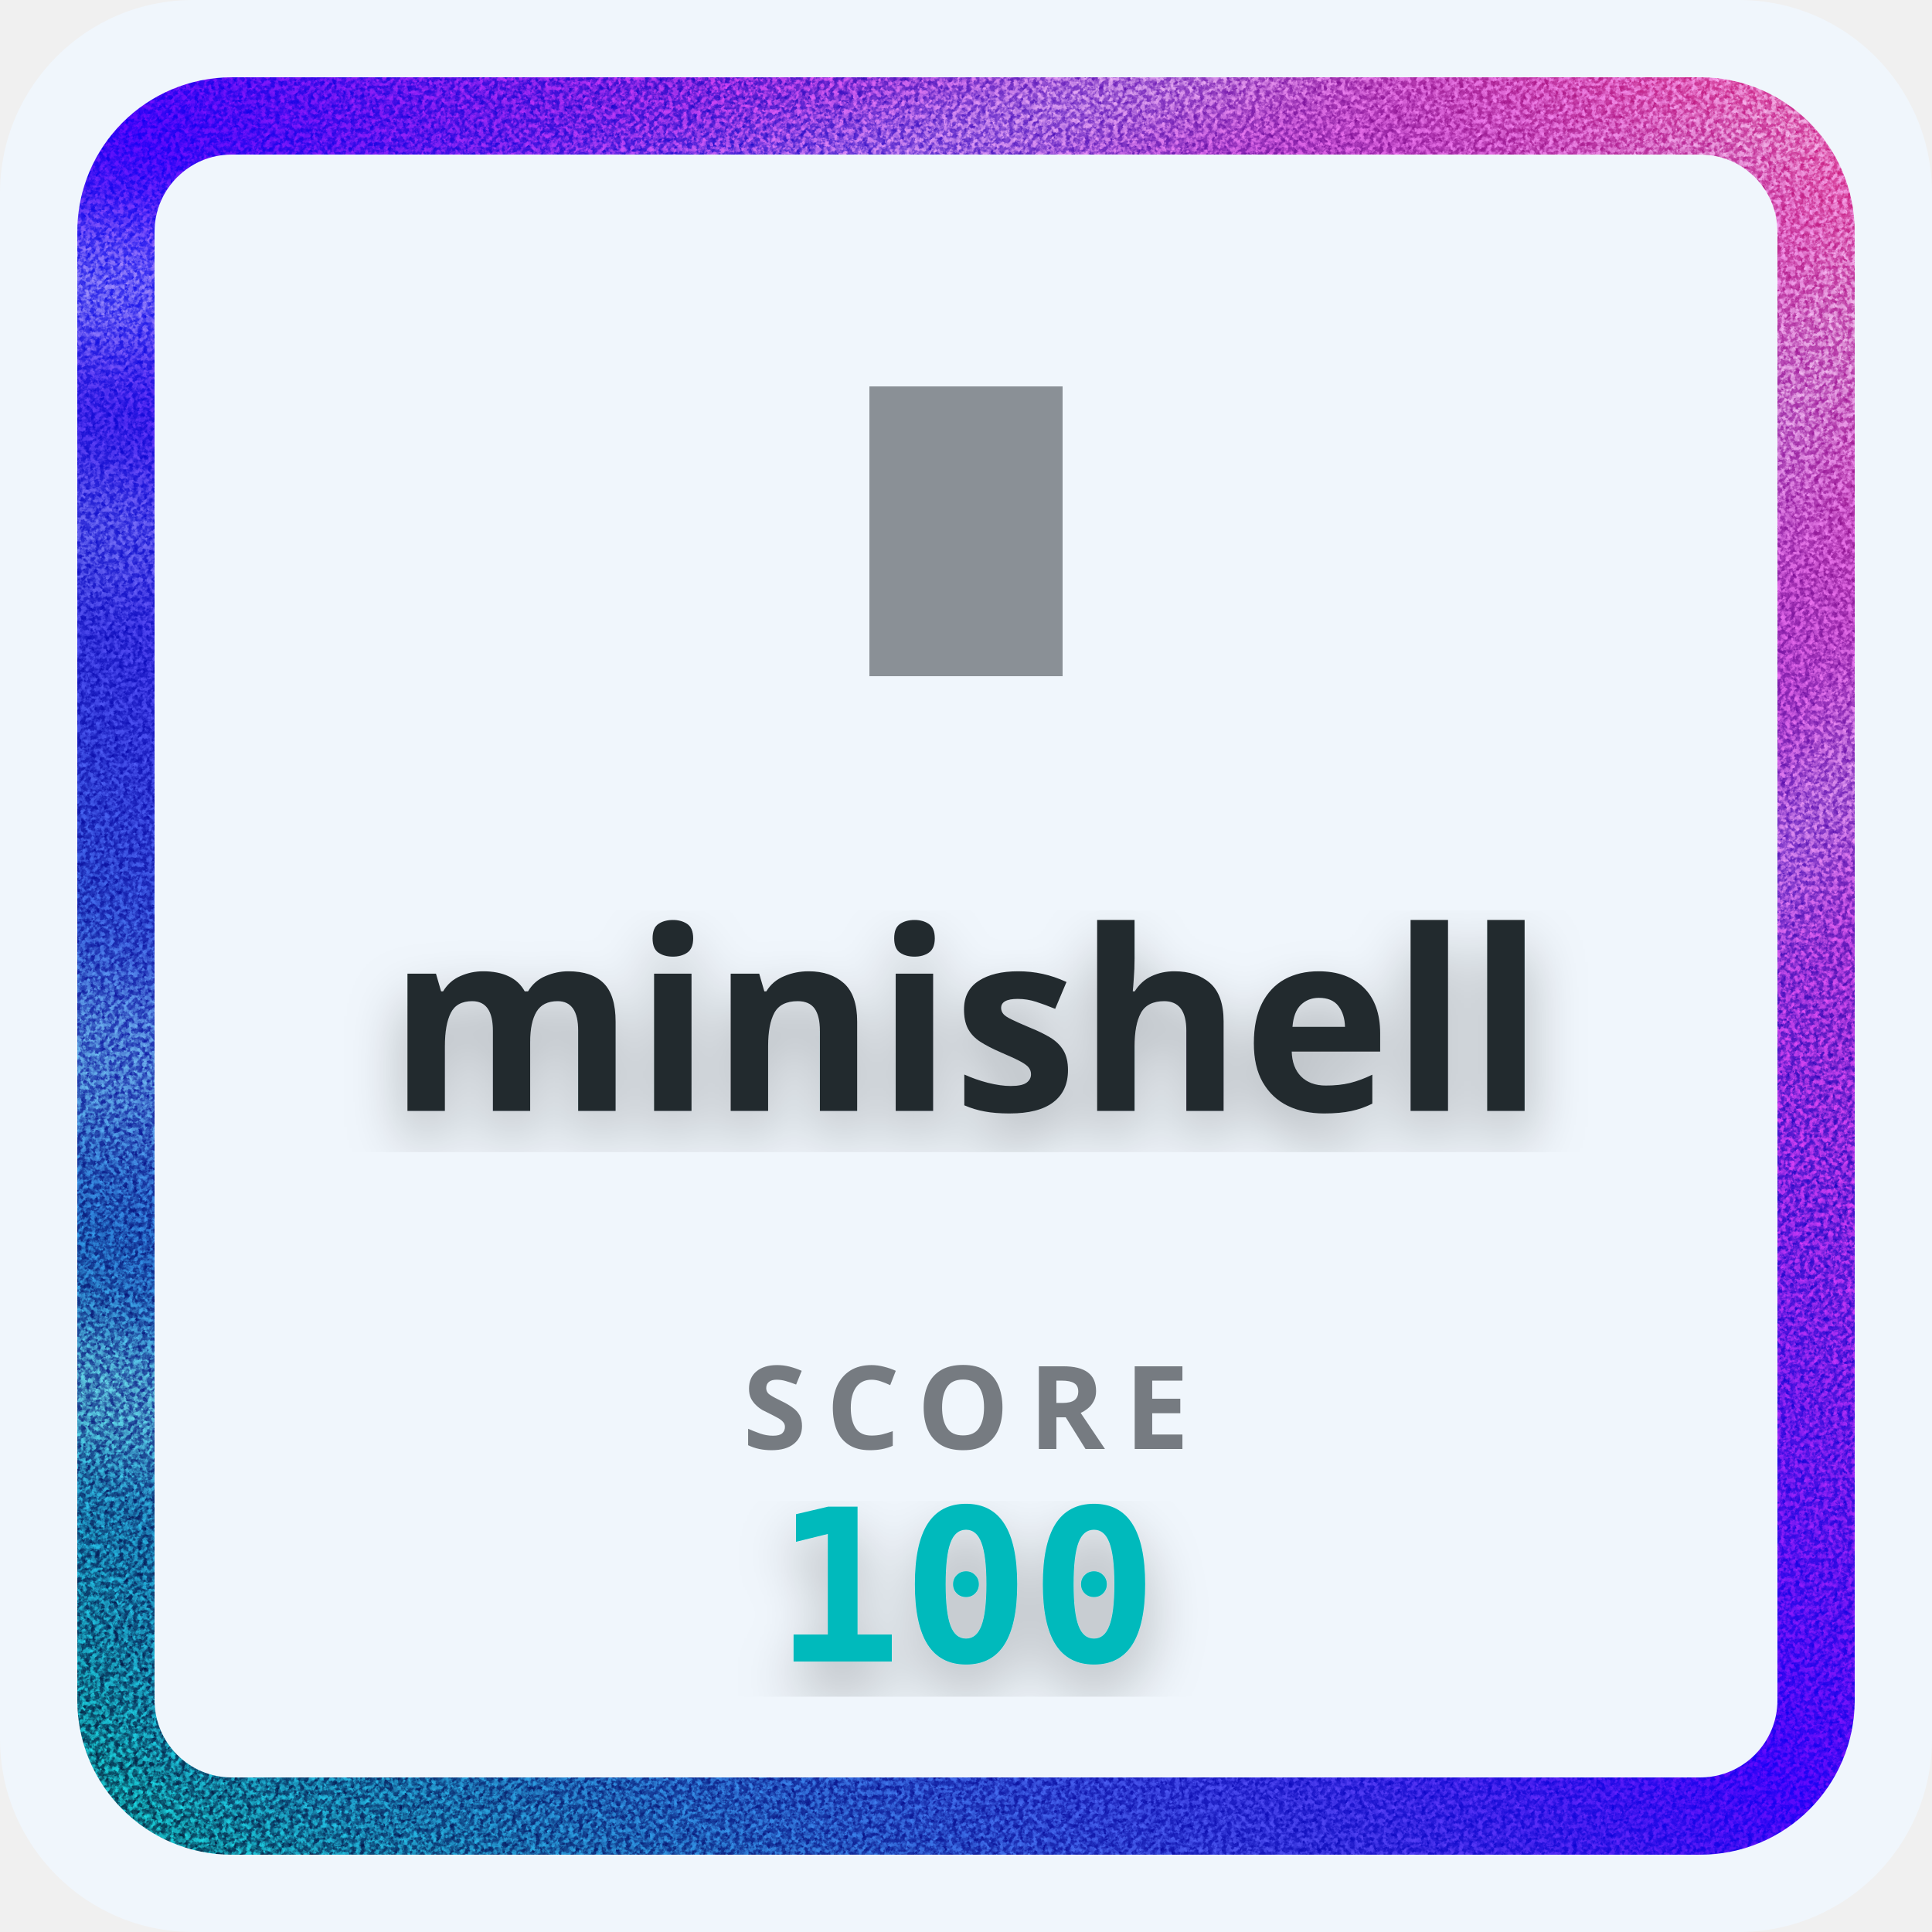
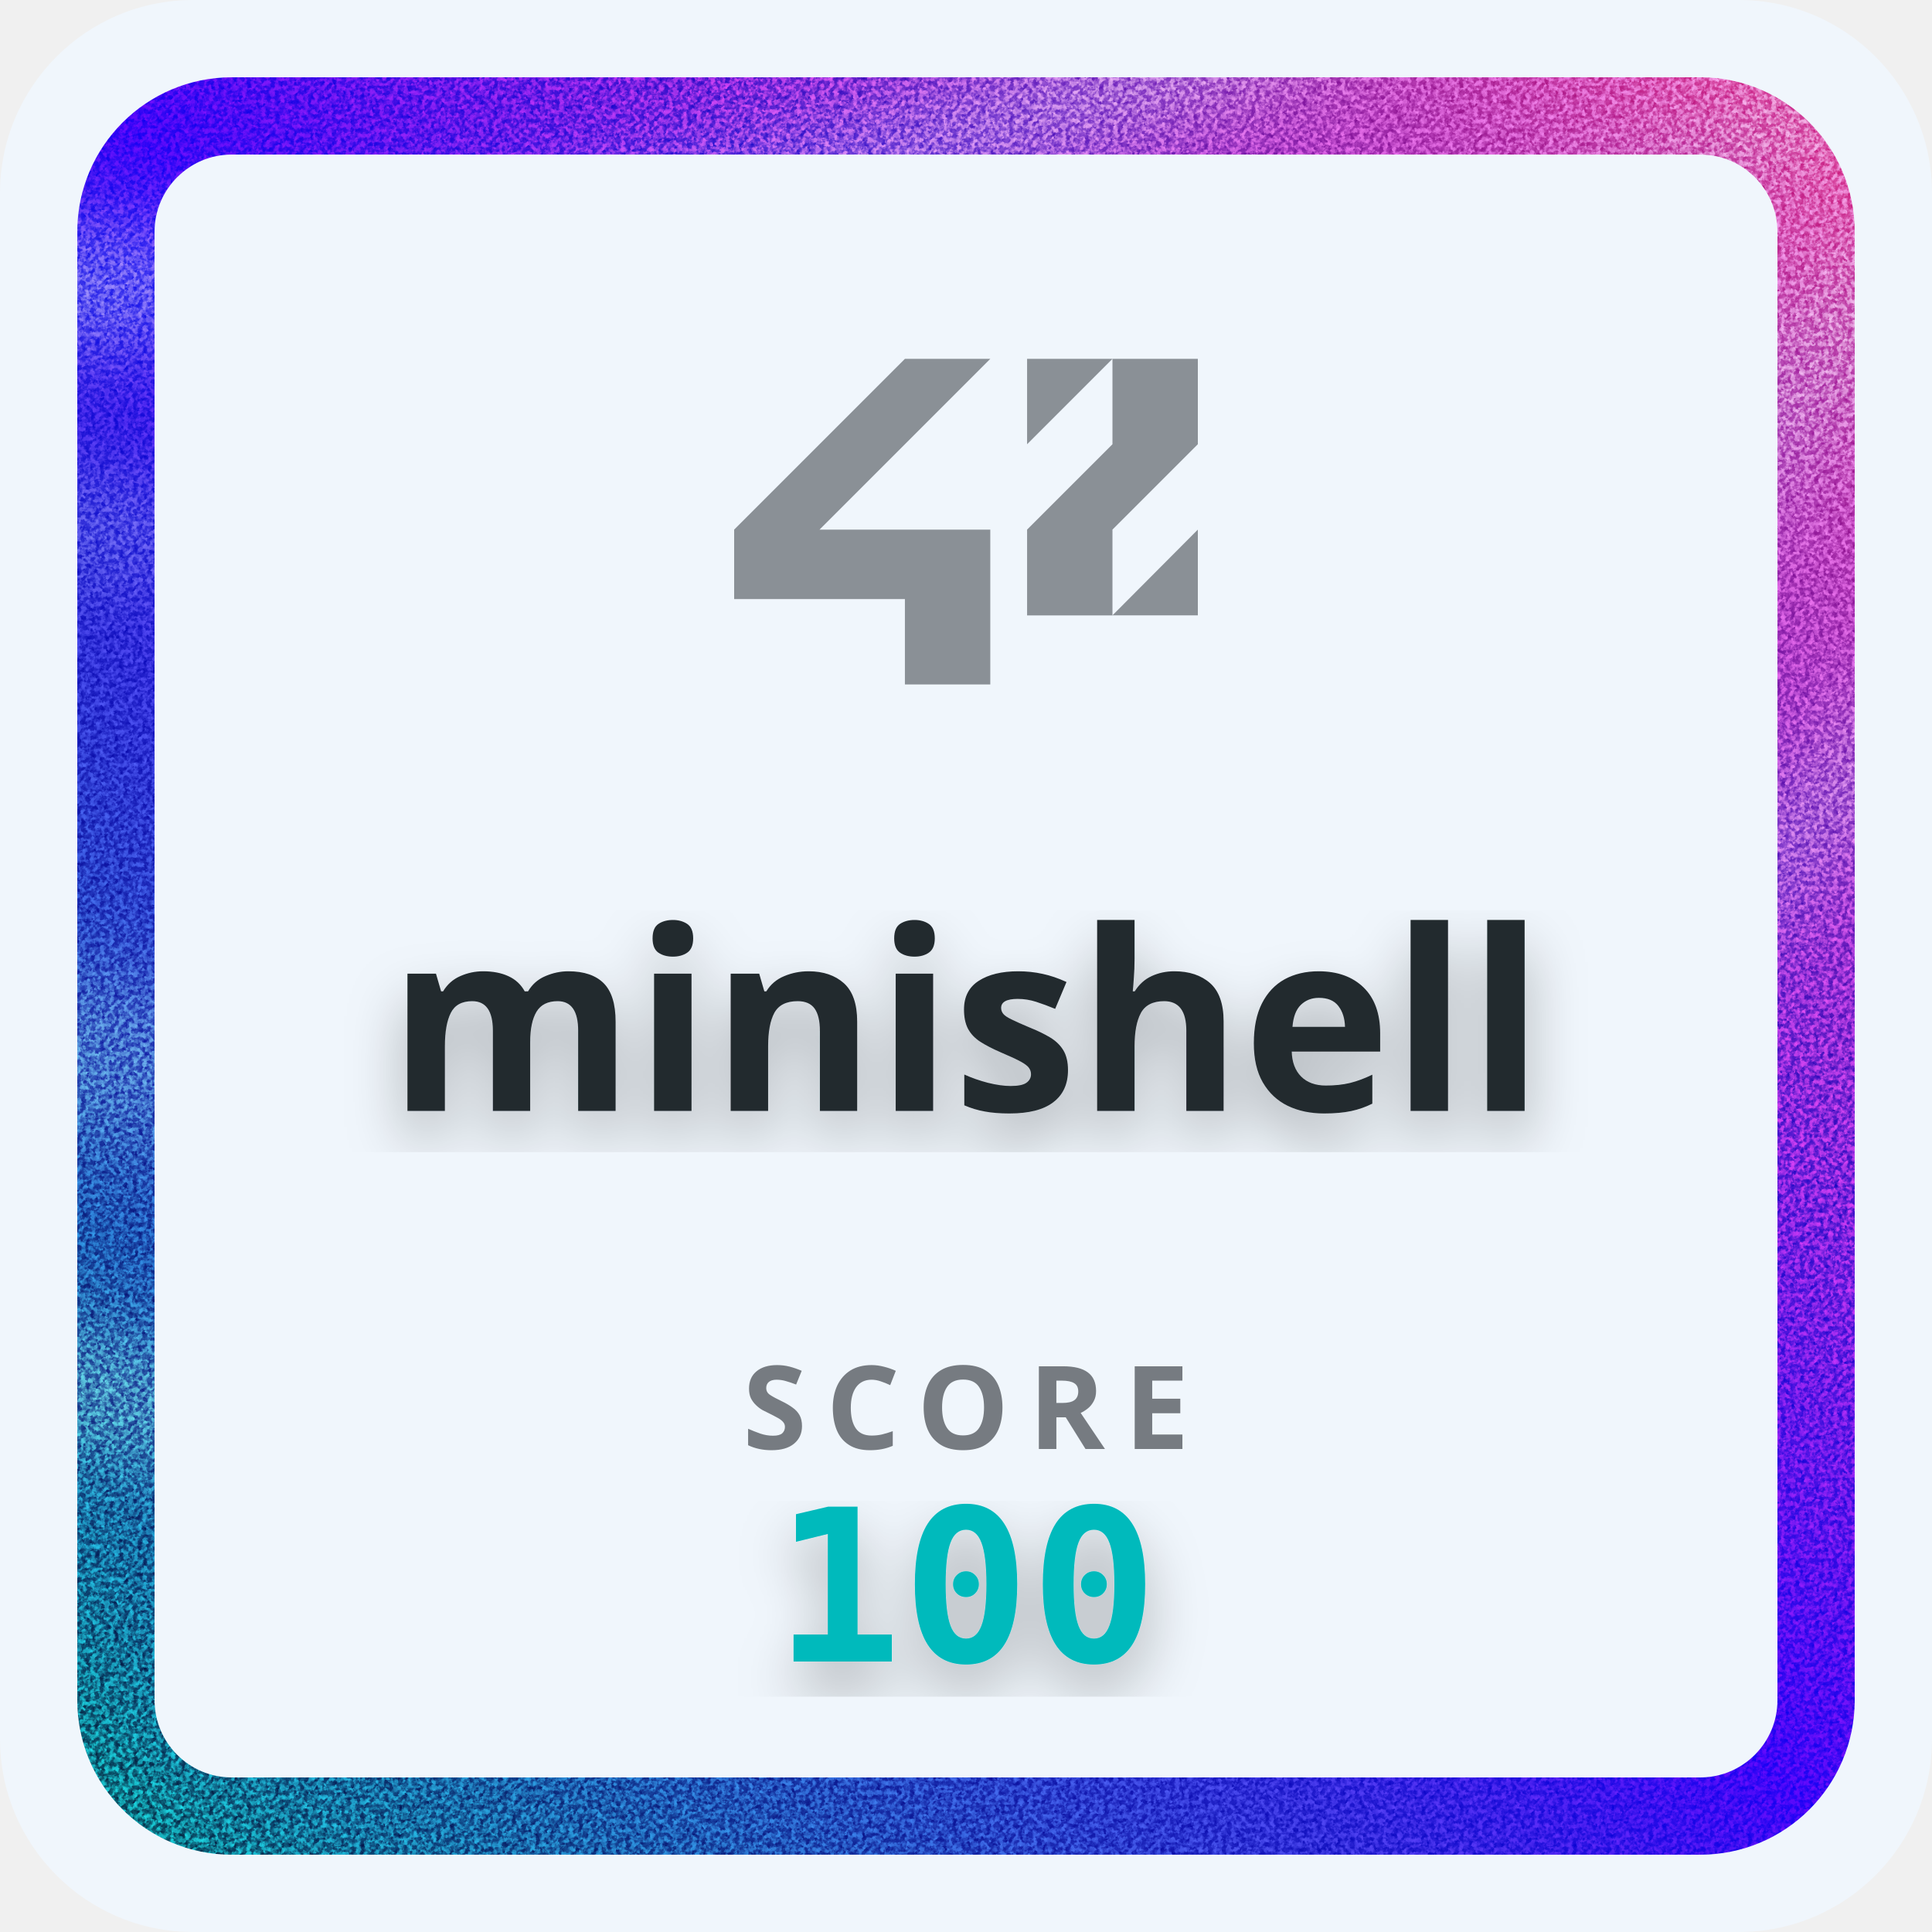
<svg xmlns="http://www.w3.org/2000/svg" width="200" height="200" viewBox="0 0 200 200">
  <defs>
    <filter id="f" width="140%" height="140%" x="-20%" y="-20%">
      <feDropShadow dx="0" dy="3" flood-color="#000" flood-opacity=".3" stdDeviation="3" />
    </filter>
    <filter id="d" width="140%" height="140%" x="-20%" y="-20%">
      <feGaussianBlur stdDeviation="20" />
    </filter>
    <filter id="b" width="120%" height="120%" x="-10%" y="-10%" color-interpolation-filters="sRGB">
      <feTurbulence baseFrequency=".51" numOctaves="3" result="noise" stitchTiles="stitch" type="fractalNoise" />
      <feColorMatrix in="noise" result="grayNoise" values="1 0 0 0 0 1 0 0 0 0 1 0 0 0 0 0 0 0 1 0" />
      <feComponentTransfer in="grayNoise" result="contrastyNoise">
        <feFuncR intercept="-1.5" slope="4" type="linear" />
        <feFuncG intercept="-1.5" slope="4" type="linear" />
        <feFuncB intercept="-1.5" slope="4" type="linear" />
        <feFuncA slope=".9" type="linear" />
      </feComponentTransfer>
      <feBlend in="contrastyNoise" in2="SourceGraphic" mode="overlay" />
    </filter>
    <linearGradient id="c" x1="0%" x2="100%" y1="100%" y2="0%">
      <stop offset="0%" stop-color="#07917e" />
      <stop offset="50%" stop-color="#3e06f8" />
      <stop offset="100%" stop-color="#ff65a3" />
    </linearGradient>
    <linearGradient id="e" x1="0%" x2="100%" y1="0%" y2="100%">
      <stop offset="0%" stop-color="#fff" />
      <stop offset="100%" stop-color="#8ff" stop-opacity="0" />
    </linearGradient>
    <mask id="a">
      <path d="M0 0h200v200H0z" />
      <rect width="176" height="176" x="12" y="12" fill="none" stroke="#fff" stroke-width="8" rx="12" />
    </mask>
  </defs>
  <rect width="200" height="200" fill="#f0f6fc" rx="20" />
  <g mask="url(#a)">
    <svg width="200" height="200" viewBox="0 0 800 800">
      <g filter="url(#b)">
        <rect width="100%" height="100%" fill="url(#c)" />
        <g fill="none" stroke="url(#e)" filter="url(#d)">
          <path stroke-width="40" d="M-100 100Q300 200 900-200" opacity=".9" />
          <path stroke-width="20" d="M-100 200Q400 300 900-50" opacity=".8" />
          <path stroke-width="60" d="M-100 400q500 200 1100-500" opacity=".5" />
          <path stroke-width="30" d="M-50 550Q500 750 1000 50" opacity=".8" />
        </g>
      </g>
    </svg>
  </g>
-   <path fill="#24292f" d="M90 40h20v30H90Z" opacity=".5" />
+   <path fill="#24292f" d="M115.162 63.702H124v-8.878ZM124 37.148h-8.838v8.84l-8.838 8.836v8.88h8.838v-8.88L124 45.986Zm-8.838 0h-8.838v8.84zm-12.648 17.676H84.838l17.676-17.676h-8.838L76 54.824v7.19h17.676v8.838h8.838z" opacity=".5" />
  <text x="100" y="115" fill="#24292f" filter="url(#f)" font-family="sans-serif" font-size="26" font-weight="900" text-anchor="middle">minishell</text>
  <text x="100" y="150" fill="#24292f" font-family="sans-serif" font-size="12" font-weight="bold" letter-spacing="2" opacity=".6" text-anchor="middle">SCORE</text>
  <text x="100" y="172" fill="#00babc" filter="url(#f)" font-family="monospace" font-size="22" font-weight="bold" text-anchor="middle">100</text>
</svg>
